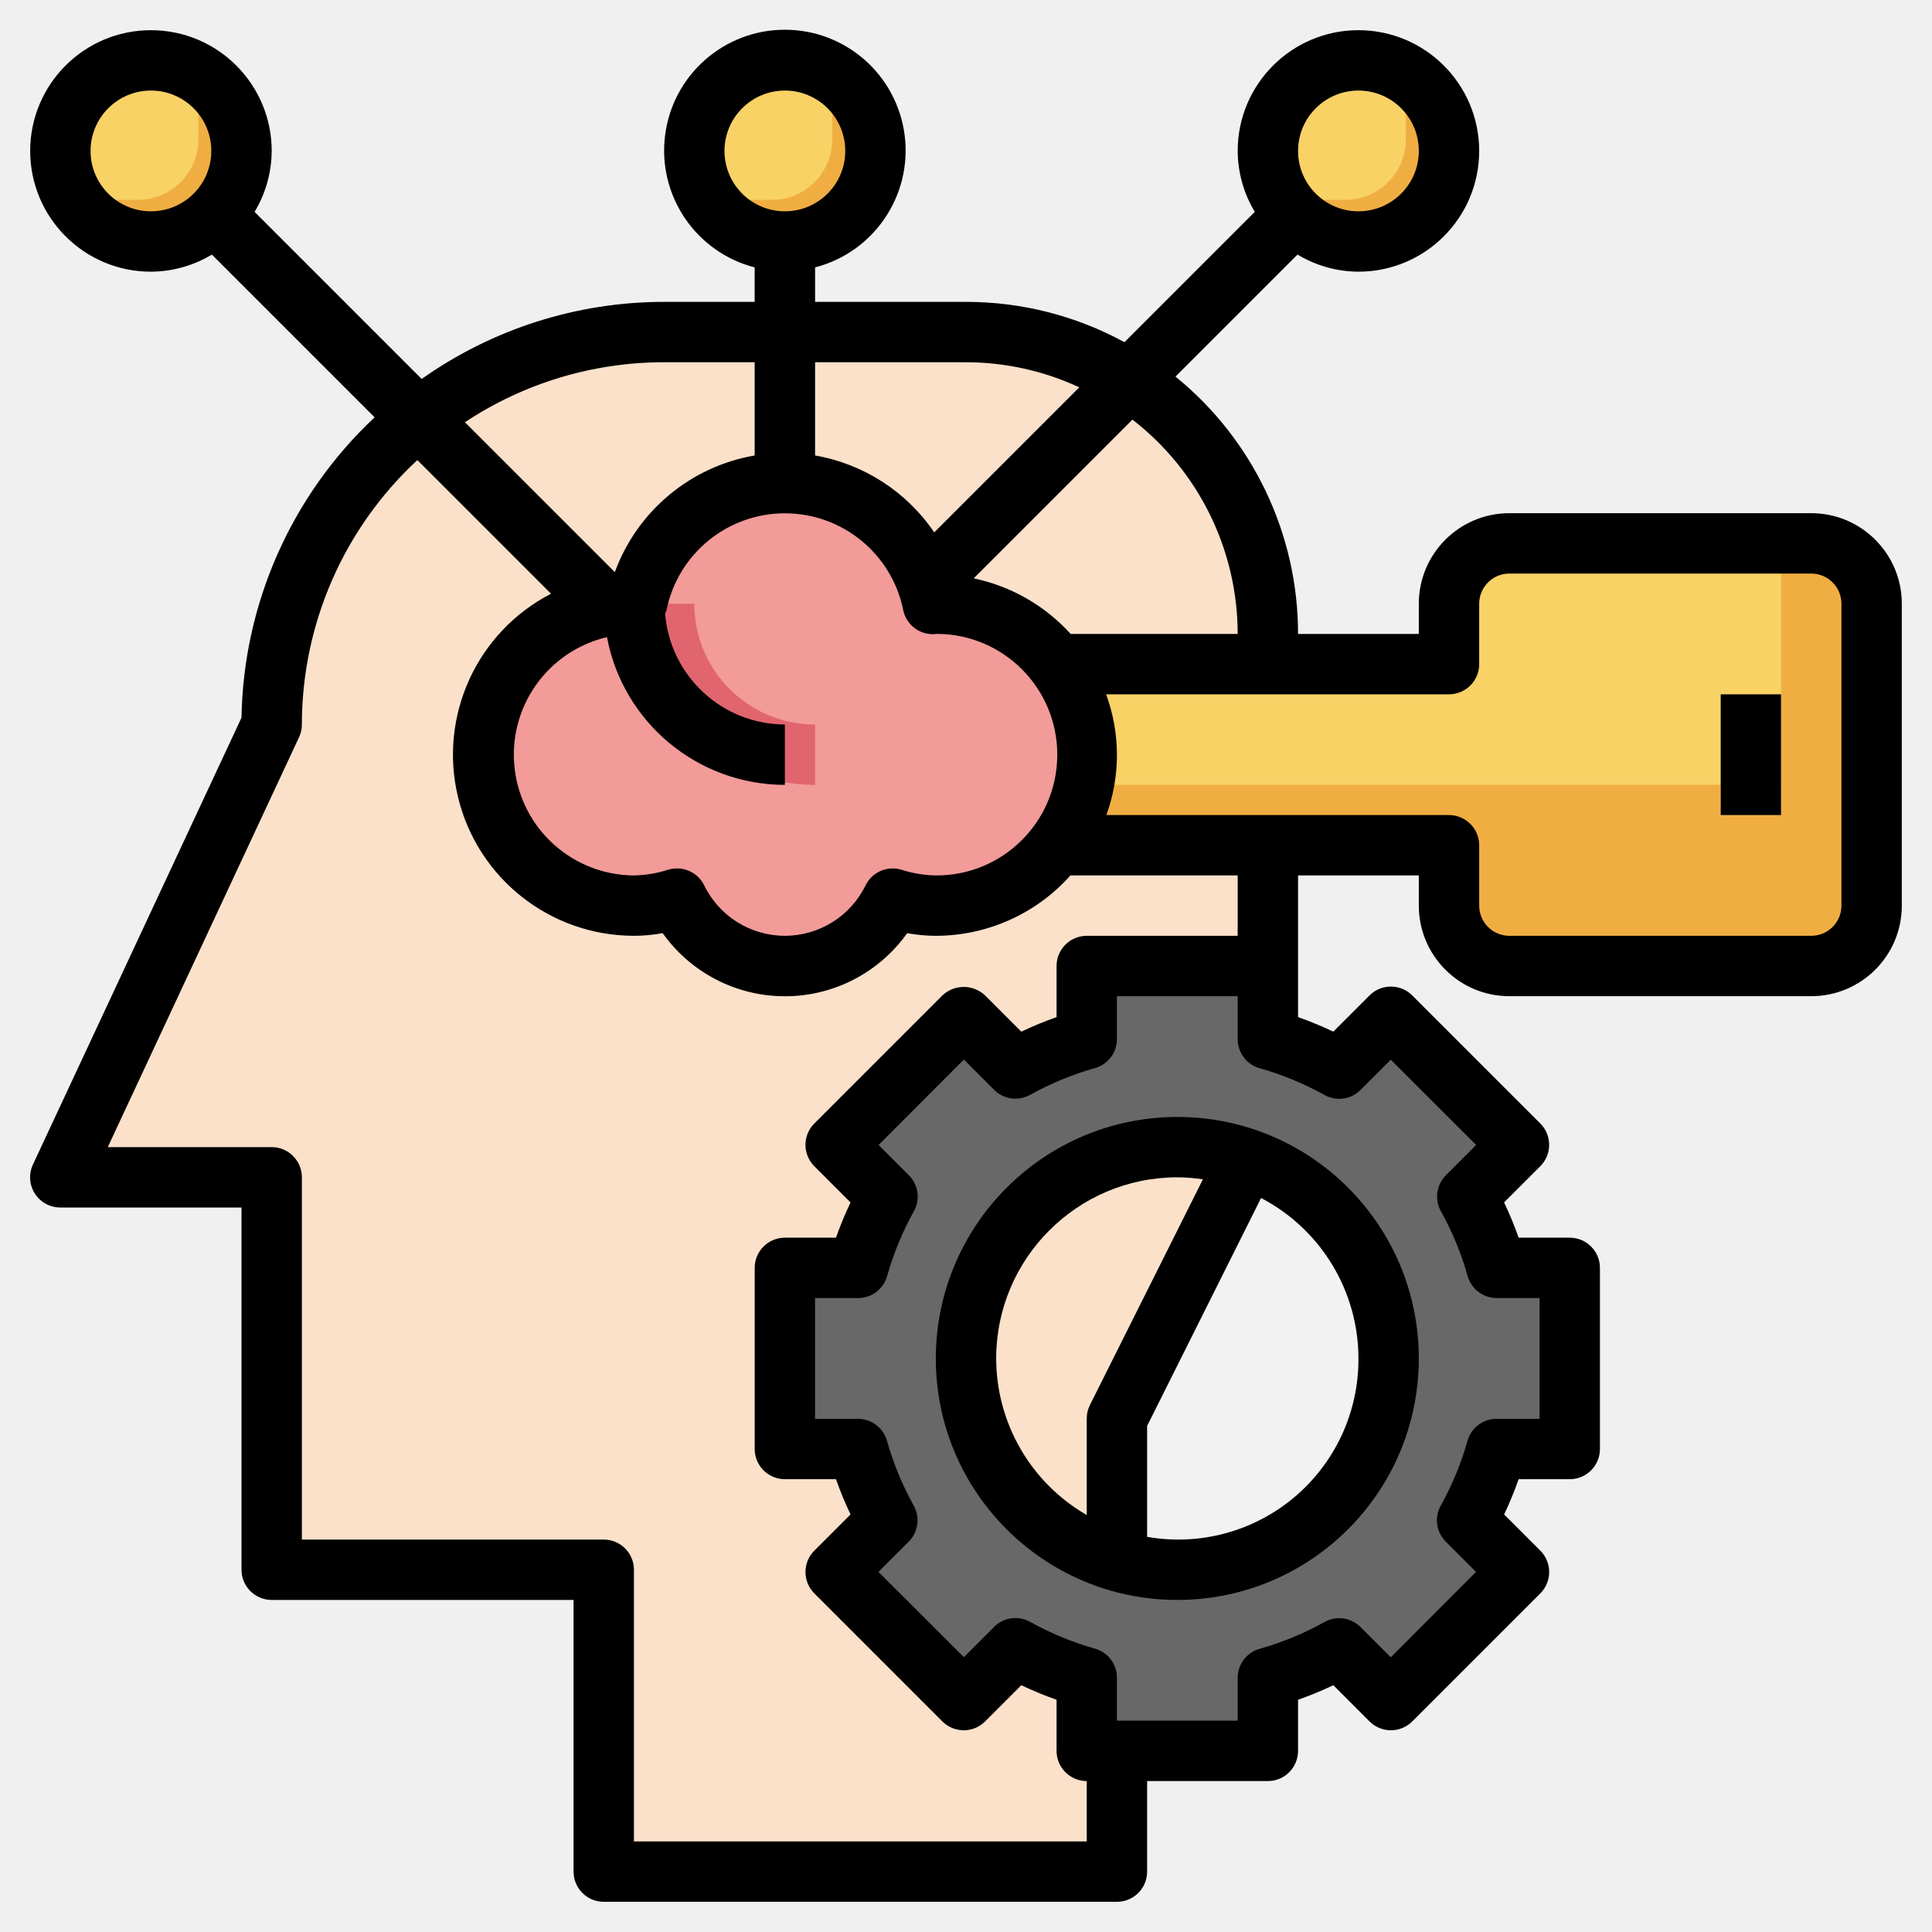
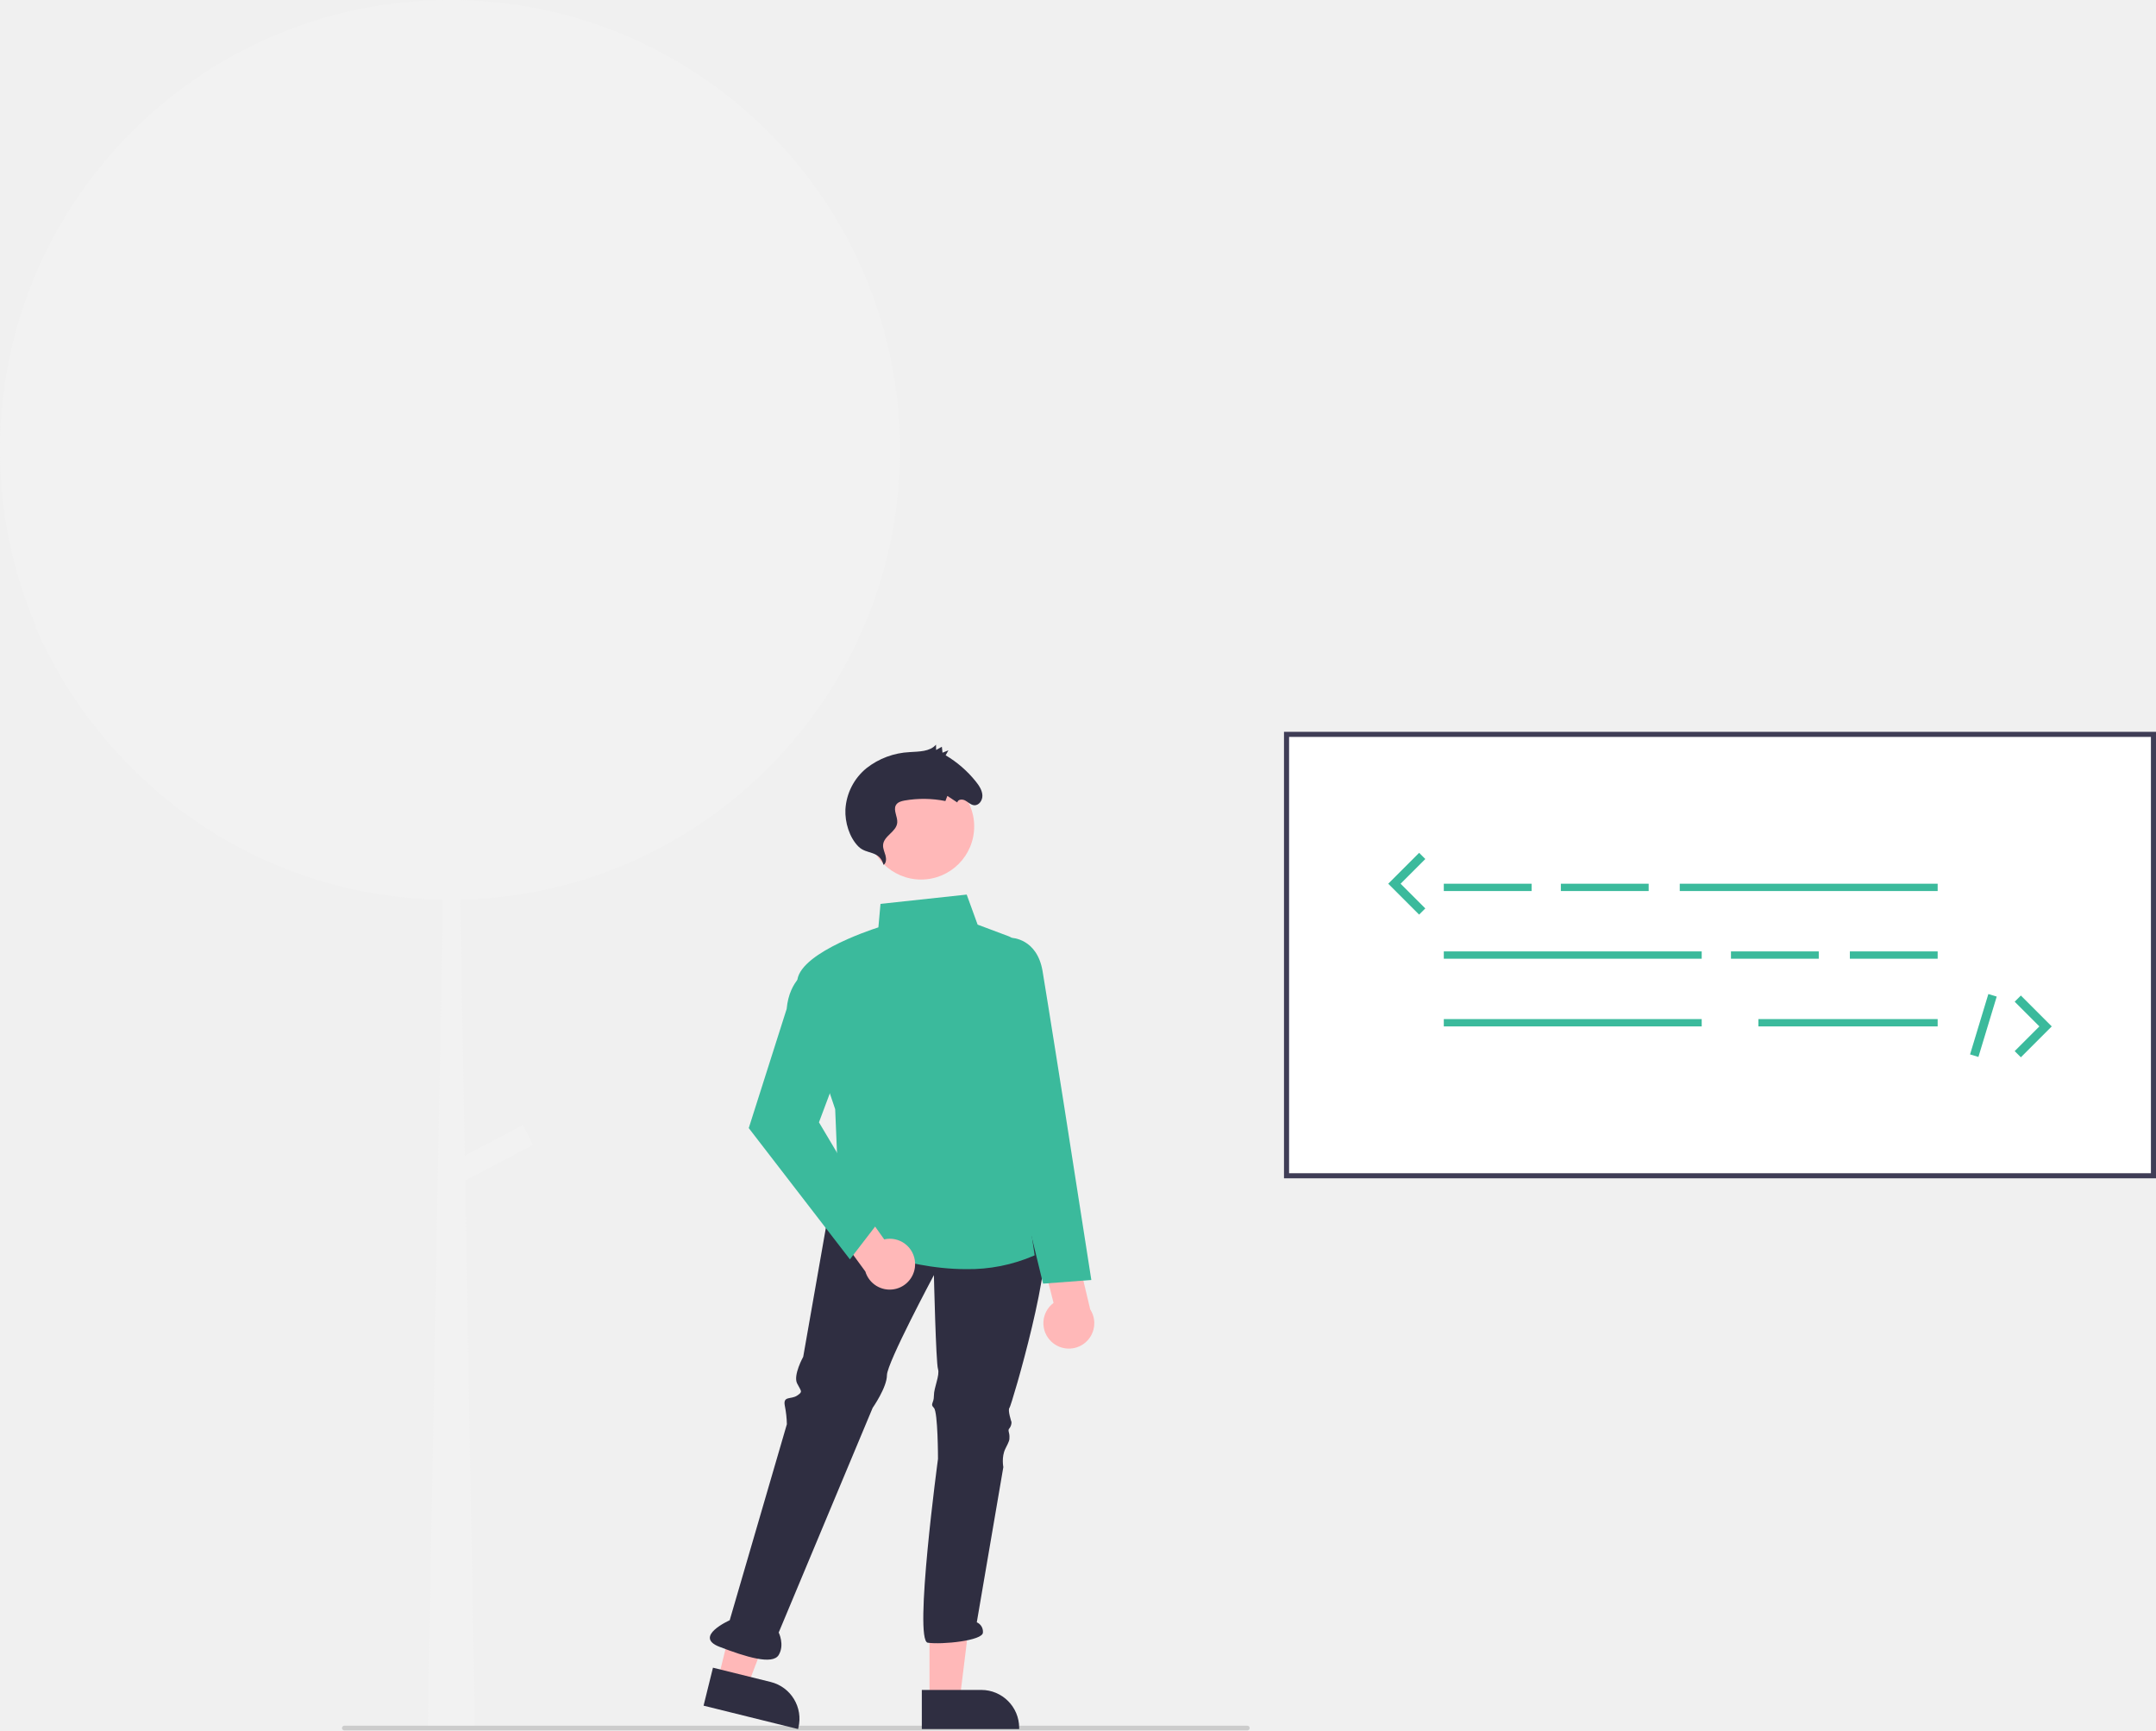
- <svg xmlns="http://www.w3.org/2000/svg" id="Layer_3" height="512" viewBox="0 0 64 64" width="512" data-name="Layer 3">
-   <path d="m42 32h-6v2.425a10.91 10.91 0 0 0 -2.359.973l-1.712-1.712-4.243 4.243 1.714 1.712a10.91 10.91 0 0 0 -.975 2.359h-2.425v6h2.425a10.91 10.91 0 0 0 .973 2.359l-1.712 1.712 4.243 4.243 1.712-1.714a10.91 10.91 0 0 0 2.359.975v2.425h1v4h-17v-10h-11v-13h-7l7-15a13 13 0 0 1 13-13h10a10 10 0 0 1 10 10z" fill="#fbe1ca" />
-   <path d="m52 48v-6h-2.425a10.91 10.91 0 0 0 -.973-2.359l1.712-1.712-4.243-4.243-1.712 1.714a10.91 10.91 0 0 0 -2.359-.975v-2.425h-6v2.425a10.91 10.91 0 0 0 -2.359.973l-1.712-1.712-4.243 4.243 1.714 1.712a10.91 10.91 0 0 0 -.975 2.359h-2.425v6h2.425a10.91 10.91 0 0 0 .973 2.359l-1.712 1.712 4.243 4.243 1.712-1.714a10.91 10.91 0 0 0 2.359.975v2.425h6v-2.425a10.91 10.91 0 0 0 2.359-.973l1.712 1.712 4.243-4.243-1.714-1.712a10.91 10.91 0 0 0 .975-2.359z" fill="#686868" />
-   <path d="m37 51.71v-4.71l4.306-8.611a7 7 0 0 1 -4.306 13.321z" fill="#f2f2f2" />
-   <path d="m41.306 38.389a7 7 0 1 0 -4.306 13.321v-4.71z" fill="#fbe1ca" />
-   <g fill="#ccc">
-     <path d="m12.656 3.634h2v20.044h-2z" transform="matrix(.707 -.707 .707 .707 -5.656 13.655)" />
-     <path d="m26.753 12.507h19.481v2h-19.481z" transform="matrix(.707 -.707 .707 .707 1.138 29.761)" />
-     <path d="m25 7h2v10h-2z" />
-   </g>
-   <path d="m31 20c-.034 0-.066.009-.1.01a5 5 0 0 0 -9.8 0c-.034 0-.066-.01-.1-.01a5 5 0 1 0 1.429 9.768 3.973 3.973 0 0 0 7.142 0 4.99 4.99 0 1 0 1.429-9.768z" fill="#f29b99" />
-   <path d="m27 26a6.006 6.006 0 0 1 -6-6h2a4 4 0 0 0 4 4z" fill="#e1656e" />
-   <circle cx="26" cy="5" fill="#f0ae42" r="3" />
-   <circle cx="5" cy="5" fill="#f0ae42" r="3" />
-   <path d="m27.569 2.454a2.99 2.99 0 0 0 -4.088 4.166h2.088a2 2 0 0 0 2-2z" fill="#f9d266" />
-   <path d="m6.569 2.454a2.99 2.99 0 0 0 -4.088 4.166h2.088a2 2 0 0 0 2-2z" fill="#f9d266" />
-   <circle cx="45" cy="5" fill="#f0ae42" r="3" />
-   <path d="m46.569 2.454a2.99 2.99 0 0 0 -4.088 4.166h2.088a2 2 0 0 0 2-2z" fill="#f9d266" />
-   <path d="m35 28a5 5 0 0 0 0-6h13v-2a2 2 0 0 1 2-2h10a2 2 0 0 1 2 2v10a2 2 0 0 1 -2 2h-10a2 2 0 0 1 -2-2v-2z" fill="#f0ae42" />
-   <path d="" fill="#f9d266" />
-   <path d="m59 18h-9a2 2 0 0 0 -2 2v2h-13a4.976 4.976 0 0 1 1 3 4.918 4.918 0 0 1 -.112 1h23.112z" fill="#f9d266" />
-   <path d="m57 23h2v4h-2z" fill="#fce797" />
-   <path d="m60 17h-10a3 3 0 0 0 -3 3v1h-4a10.977 10.977 0 0 0 -4.061-8.525l4.042-4.042a3.947 3.947 0 0 0 2.019.567 4 4 0 1 0 -4-4 3.947 3.947 0 0 0 .567 2.019l-4.317 4.317a10.937 10.937 0 0 0 -5.25-1.336h-5v-1.142a4 4 0 1 0 -2 0v1.142h-3a13.9 13.9 0 0 0 -8.032 2.554l-5.535-5.535a3.947 3.947 0 0 0 .567-2.019 4 4 0 1 0 -4 4 3.947 3.947 0 0 0 2.019-.567l5.391 5.391a13.954 13.954 0 0 0 -4.41 9.95l-6.908 14.8a1 1 0 0 0 .908 1.426h6v12a1 1 0 0 0 1 1h10v9a1 1 0 0 0 1 1h17a1 1 0 0 0 1-1v-3h4a1 1 0 0 0 1-1v-1.693a12.1 12.1 0 0 0 1.169-.482l1.2 1.2a1 1 0 0 0 1.414 0l4.243-4.243a1 1 0 0 0 0-1.414l-1.2-1.2a11.881 11.881 0 0 0 .481-1.168h1.693a1 1 0 0 0 1-1v-6a1 1 0 0 0 -1-1h-1.693a12 12 0 0 0 -.482-1.169l1.2-1.2a1 1 0 0 0 0-1.414l-4.243-4.243a1 1 0 0 0 -1.414 0l-1.2 1.2a11.983 11.983 0 0 0 -1.168-.481v-4.693h4v1a3 3 0 0 0 3 3h10a3 3 0 0 0 3-3v-10a3 3 0 0 0 -3-3zm-15-14a2 2 0 1 1 -2 2 2 2 0 0 1 2-2zm-21 2a2 2 0 1 1 2 2 2 2 0 0 1 -2-2zm-21 0a2 2 0 1 1 2 2 2 2 0 0 1 -2-2zm38 16h-5.533a5.993 5.993 0 0 0 -3.212-1.842l5.258-5.258a8.983 8.983 0 0 1 3.487 7.1zm-20.893.106a6.006 6.006 0 0 0 5.893 4.894v-2a3.992 3.992 0 0 1 -3.967-3.672 1.029 1.029 0 0 0 .047-.12 4 4 0 0 1 7.84 0 1 1 0 0 0 .98.8 1.1 1.1 0 0 0 .145-.01 4 4 0 0 1 -.045 8.002 3.962 3.962 0 0 1 -1.142-.19 1 1 0 0 0 -1.182.513 2.974 2.974 0 0 1 -5.352 0 1 1 0 0 0 -.9-.555.973.973 0 0 0 -.287.042 3.962 3.962 0 0 1 -1.137.19 4 4 0 0 1 -.893-7.894zm11.893-9.106a8.932 8.932 0 0 1 3.754.831l-4.806 4.806a6.015 6.015 0 0 0 -3.948-2.549v-3.088zm-10 0h3v3.088a6.021 6.021 0 0 0 -4.633 3.865l-4.967-4.965a11.923 11.923 0 0 1 6.6-1.988zm21.871 24.271a1 1 0 0 0 1.2-.166l1-1 2.829 2.824-1 1a1 1 0 0 0 -.166 1.2 9.948 9.948 0 0 1 .884 2.144 1 1 0 0 0 .962.727h1.42v4h-1.425a1 1 0 0 0 -.962.727 9.939 9.939 0 0 1 -.884 2.144 1 1 0 0 0 .166 1.2l1 1-2.824 2.829-1-1a1 1 0 0 0 -1.2-.166 9.973 9.973 0 0 1 -2.143.884 1 1 0 0 0 -.728.962v1.42h-4v-1.425a1 1 0 0 0 -.728-.962 9.973 9.973 0 0 1 -2.143-.884 1 1 0 0 0 -1.2.166l-1 1-2.829-2.824 1-1a1 1 0 0 0 .166-1.2 9.939 9.939 0 0 1 -.884-2.144 1 1 0 0 0 -.957-.727h-1.425v-4h1.425a1 1 0 0 0 .962-.727 9.948 9.948 0 0 1 .884-2.144 1 1 0 0 0 -.166-1.2l-1-1 2.824-2.829 1 1a1 1 0 0 0 1.2.166 9.973 9.973 0 0 1 2.143-.884 1 1 0 0 0 .728-.957v-1.425h4v1.425a1 1 0 0 0 .728.962 9.973 9.973 0 0 1 2.143.884zm-2.871-5.271h-5a1 1 0 0 0 -1 1v1.693a11.983 11.983 0 0 0 -1.168.482l-1.2-1.2a1.029 1.029 0 0 0 -1.414 0l-4.243 4.243a1 1 0 0 0 0 1.414l1.2 1.2a12 12 0 0 0 -.482 1.168h-1.693a1 1 0 0 0 -1 1v6a1 1 0 0 0 1 1h1.693a11.881 11.881 0 0 0 .482 1.168l-1.2 1.2a1 1 0 0 0 0 1.414l4.243 4.243a1 1 0 0 0 1.414 0l1.2-1.2a12.1 12.1 0 0 0 1.168.482v1.693a1 1 0 0 0 1 1v2h-15v-9a1 1 0 0 0 -1-1h-10v-12a1 1 0 0 0 -1-1h-5.43l6.336-13.577a1 1 0 0 0 .094-.423 11.953 11.953 0 0 1 3.826-8.76l4.428 4.428a6 6 0 0 0 2.746 11.332 5.32 5.32 0 0 0 .952-.088 4.968 4.968 0 0 0 8.1 0 5.312 5.312 0 0 0 .948.088 5.983 5.983 0 0 0 4.46-2h5.54zm20-1a1 1 0 0 1 -1 1h-10a1 1 0 0 1 -1-1v-2a1 1 0 0 0 -1-1h-11.35a5.827 5.827 0 0 0 -.008-4h11.358a1 1 0 0 0 1-1v-2a1 1 0 0 1 1-1h10a1 1 0 0 1 1 1z" />
-   <path d="m57 23h2v4h-2z" />
-   <path d="m31 45a8 8 0 1 0 8-8 8.009 8.009 0 0 0 -8 8zm2 0a6.006 6.006 0 0 1 6-6 5.927 5.927 0 0 1 .848.067l-3.748 7.486a1 1 0 0 0 -.1.447v3.188a6 6 0 0 1 -3-5.188zm12 0a5.967 5.967 0 0 1 -7 5.91v-3.674l3.775-7.55a6 6 0 0 1 3.225 5.314z" />
+ <svg xmlns="http://www.w3.org/2000/svg" id="b80448b0-14d5-4ee1-8d6b-75eb9311be00" data-name="Layer 1" width="909.754" height="730.11" viewBox="0 0 909.754 730.11">
+   <path d="M524.877,274.721C524.821,169.855,439.765,84.889,334.899,84.945c-104.866.056-189.832,85.112-189.776,189.978A189.876,189.876,0,0,0,160.414,349.473c-.186-.206-.377-.407-.562-.615a190.043,190.043,0,0,0,34.582,53.513c.043.048.087.094.131.141,1.166,1.271,2.34,2.536,3.54,3.775a189.3,189.3,0,0,0,133.922,58.272l-6.416,348.493h19.822L341.421,583.044l28.674-15.096-4.374-8.308-24.483,12.89-1.884-107.986A189.874,189.874,0,0,0,524.877,274.721Z" transform="translate(-145.1232 -84.94497)" fill="#f2f2f2" />
+   <path d="M689.062,579.964h363.675V395.855H689.062Z" transform="translate(-145.1232 -84.94497)" fill="#fff" />
+   <path d="M1054.877,582.104H686.922V393.715h367.955Zm-365.815-2.14h363.675V395.855H689.062Z" transform="translate(-145.1232 -84.94497)" fill="#3f3d56" />
+   <rect x="609.233" y="372.864" width="37.047" height="3.087" fill="#3bba9c" />
+   <rect x="658.629" y="372.864" width="37.047" height="3.087" fill="#3bba9c" />
+   <rect x="730.407" y="401.421" width="37.047" height="3.087" fill="#3bba9c" />
+   <rect x="780.574" y="401.421" width="37.047" height="3.087" fill="#3bba9c" />
+   <rect x="708.796" y="372.864" width="108.825" height="3.087" fill="#3bba9c" />
+   <rect x="609.233" y="401.421" width="108.825" height="3.087" fill="#3bba9c" />
+   <rect x="609.233" y="429.978" width="108.825" height="3.087" fill="#3bba9c" />
+   <rect x="741.984" y="429.978" width="75.637" height="3.087" fill="#3bba9c" />
+   <polygon points="598.821 385.897 585.787 372.864 598.821 359.83 601.428 362.438 591.002 372.864 601.428 383.289 598.821 385.897" fill="#3bba9c" />
+   <polygon points="852.732 446.098 850.124 443.491 860.55 433.064 850.124 422.638 852.732 420.031 865.765 433.064 852.732 446.098" fill="#3bba9c" />
+   <rect x="968.733" y="515.78" width="26.613" height="3.688" transform="translate(56.71628 1222.378) rotate(-73.13998)" fill="#3bba9c" />
+   <path d="M671.44,815.055h-381a1,1,0,0,1,0-2h381a1,1,0,0,1,0,2Z" transform="translate(-145.1232 -84.94497)" fill="#ccc" />
+   <polygon points="392.222 717.182 404.962 717.181 411.022 668.043 392.22 668.044 392.222 717.182" fill="#ffb8b8" />
+   <path d="M534.096,797.968l25.089-.001h.001a15.989,15.989,0,0,1,15.988,15.988v.52l-41.077.002Z" transform="translate(-145.1232 -84.94497)" fill="#2f2e41" />
+   <polygon points="303.001 708.456 315.368 711.517 333.057 665.274 314.805 660.757 303.001 708.456" fill="#ffb8b8" />
+   <path d="M445.969,788.583l24.354,6.027.001 0a15.989,15.989,0,0,1,11.679,19.361l-.125.504-39.874-9.868Z" transform="translate(-145.1232 -84.94497)" fill="#2f2e41" />
+   <path d="M495.251,593.646l-11.202,63.766s-4.308,7.755-2.585,11.202,2.585,3.447,0,5.17-6.032,0-5.17,4.308a43.984,43.984,0,0,1,.862,7.755L453.028,768.571s-15.511,6.894-4.308,11.202,22.404,7.755,24.989,3.447,0-9.479,0-9.479l39.638-94.787s6.032-8.617,6.032-13.787,19.819-42.223,19.819-42.223.862,37.053,1.723,39.638-1.723,7.755-1.723,11.202-1.723,3.447,0,5.17,1.723,21.542,1.723,21.542-10.34,76.691-4.308,77.553,23.266-.862,23.266-4.308a4.3,4.3,0,0,0-2.585-4.308l11.202-65.489s-.862-4.308.862-7.755,1.723-3.447,1.723-5.17-.862-2.585,0-3.447a4.255,4.255,0,0,0,.862-2.585s-1.723-5.17-.862-6.032,19.819-65.489,13.787-73.244S495.251,593.646,495.251,593.646Z" transform="translate(-145.1232 -84.94497)" fill="#2f2e41" />
+   <circle cx="388.667" cy="348.694" r="22.404" fill="#ffb8b8" />
+   <path d="M517.961,449.863c1.152-.773,1.197-2.54.81-3.975s-1.088-2.845-1.028-4.304c.165-3.998,5.671-5.601,5.986-9.58.193-2.447-1.705-5.152-.61-7.27.692-1.338,2.301-1.784,3.766-2.041a46.796,46.796,0,0,1,17.165.231l.825-2.168,4.193,2.767c.229-1.346,2.092-1.481,3.309-.835s2.271,1.761,3.6,1.977c2.117.343,3.791-1.95,3.679-4.156s-1.458-4.205-2.867-5.948a47.165,47.165,0,0,0-12.633-10.936l1.164-2.097-2.492,1.001-.273-2.508-2.428,1.365-.035-2.259c-2.599,2.985-7.126,2.882-11.099,3.151a31.952,31.952,0,0,0-18.255,6.787A24.272,24.272,0,0,0,501.855,426.512c-.226,5.271,1.591,11.686,5.483,15.594C510.876,445.659,516.117,443.503,517.961,449.863Z" transform="translate(-145.1232 -84.94497)" fill="#2f2e41" />
+   <path d="M588.764,651.01a10.668,10.668,0,0,1,.919-16.332l-5.976-23.635,13.477-7.134,7.97,33.495A10.726,10.726,0,0,1,588.764,651.01Z" transform="translate(-145.1232 -84.94497)" fill="#ffb8b8" />
+   <path d="M552.744,620.423c-27.233.002-52.301-12.324-52.64-12.493l-.281-.141-2.285-54.846c-.663-1.938-13.712-40.182-15.923-52.338-2.239-12.315,30.215-23.124,34.156-24.388l.894-9.907,36.369-3.919,4.61,12.677,13.048,4.892a6.454,6.454,0,0,1,4,7.582L567.44,517.033l14.264,97.567-.366.165A69.242,69.242,0,0,1,552.744,620.423Z" transform="translate(-145.1232 -84.94497)" fill="#3bba9c" />
+   <path d="M585.258,626.545l-12.621-51.959-13.68-62.7,6.944-31.25h5.937c.109,0,10.897.161,13.22,14.097,2.25,13.498,9.034,56.457,9.102,56.889l11.466,73.384Z" transform="translate(-145.1232 -84.94497)" fill="#3bba9c" />
+   <path d="M531.252,617.764a10.668,10.668,0,0,0-13.025-9.897l-14.108-19.882-14.173,5.626,20.317,27.797a10.726,10.726,0,0,0,20.988-3.645Z" transform="translate(-145.1232 -84.94497)" fill="#ffb8b8" />
+   <path d="M503.757,616.291l-42.688-55.379,15.995-50.269c1.172-12.638,9.081-16.167,9.417-16.311l.513-.22,13.918,37.117L490.693,558.48,515.776,600.666Z" transform="translate(-145.1232 -84.94497)" fill="#3bba9c" />
</svg>
